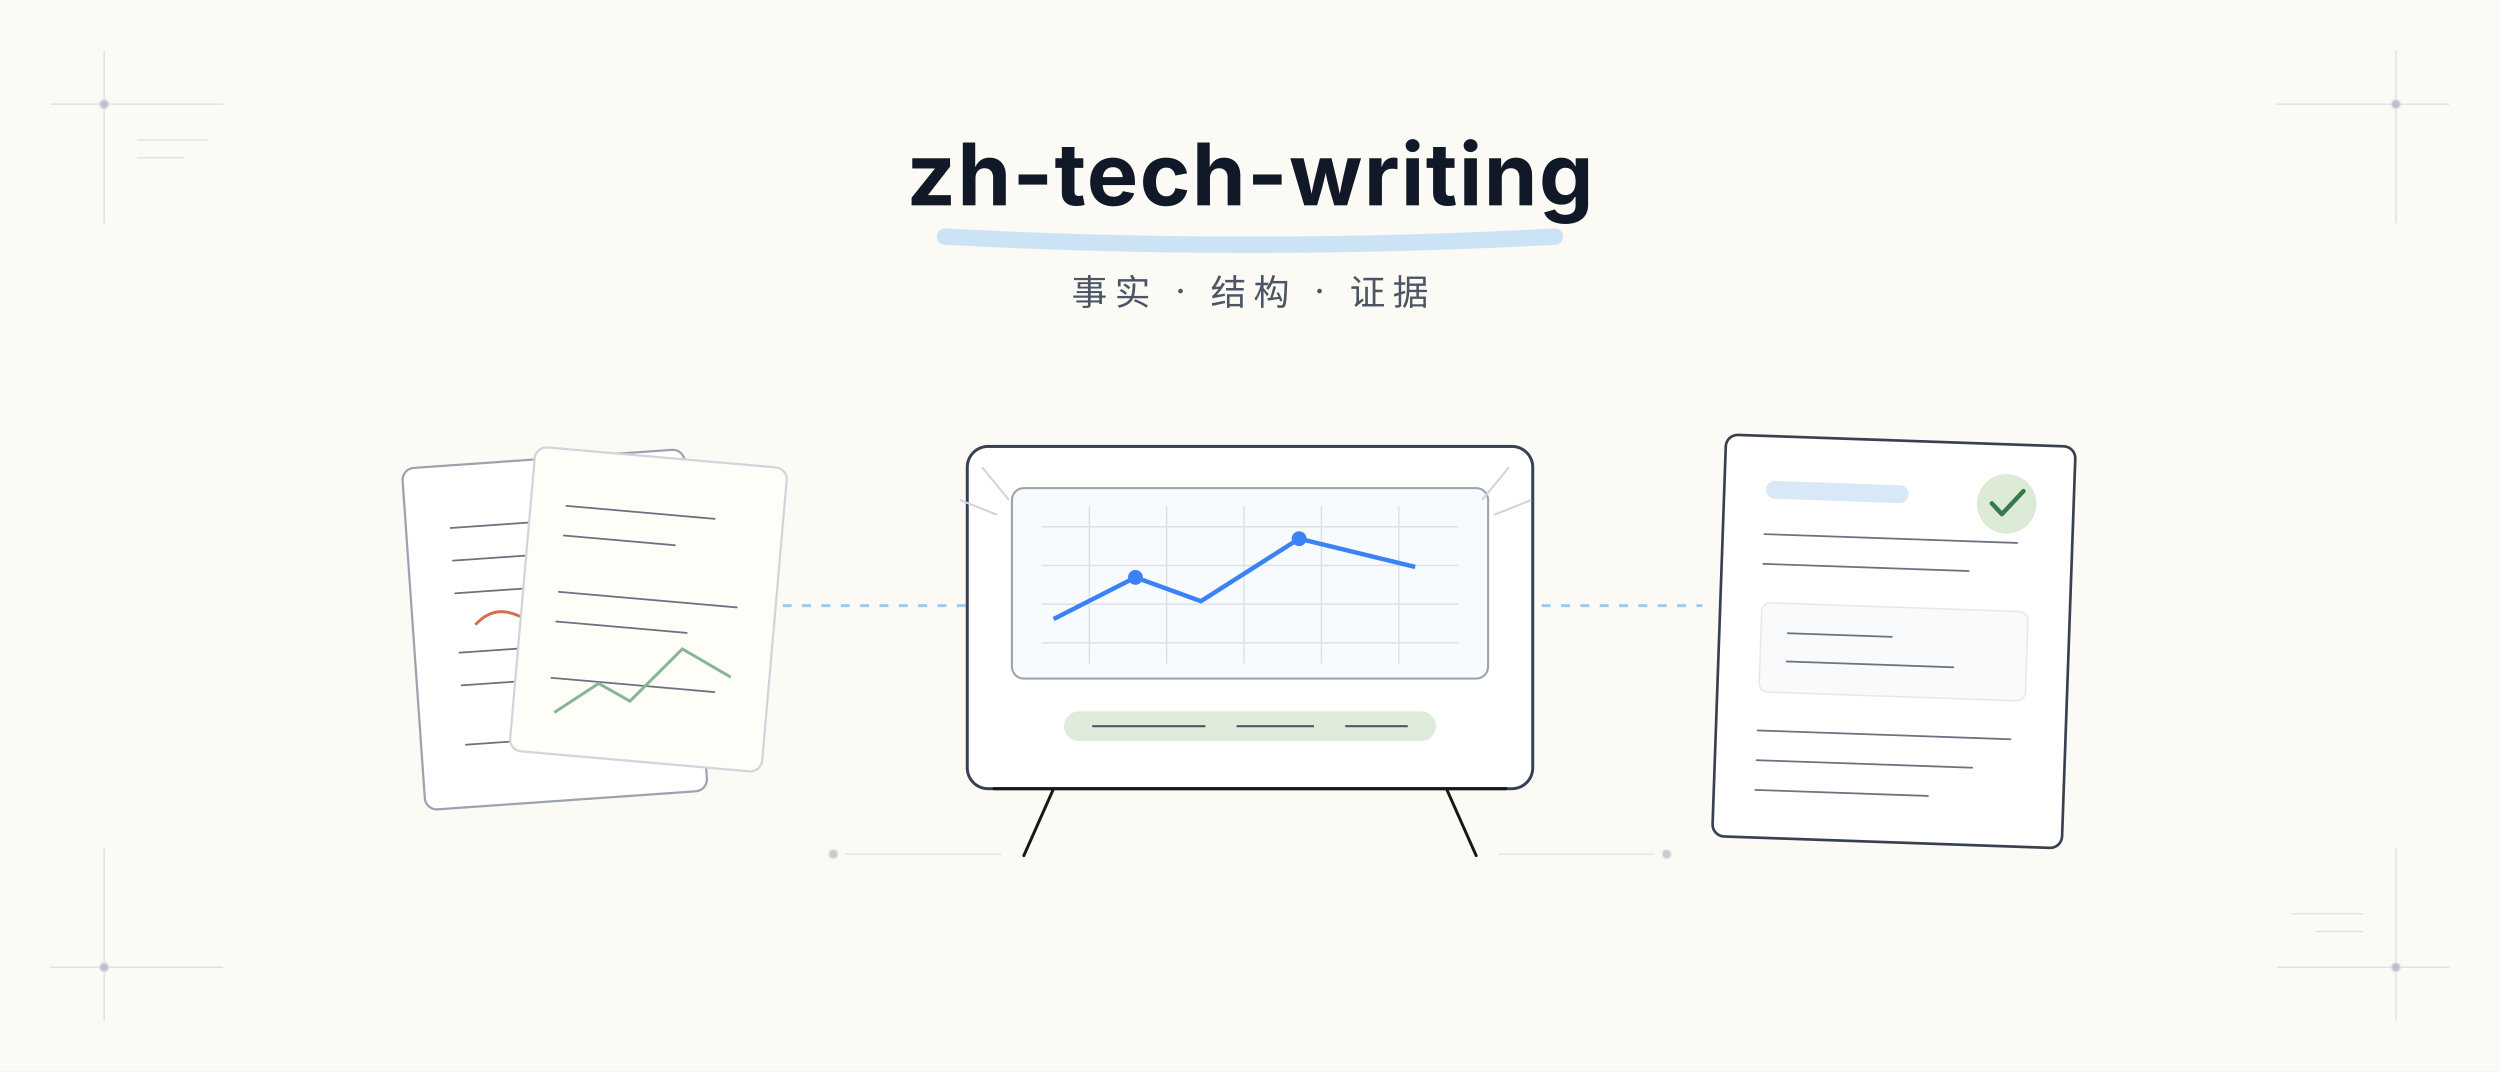
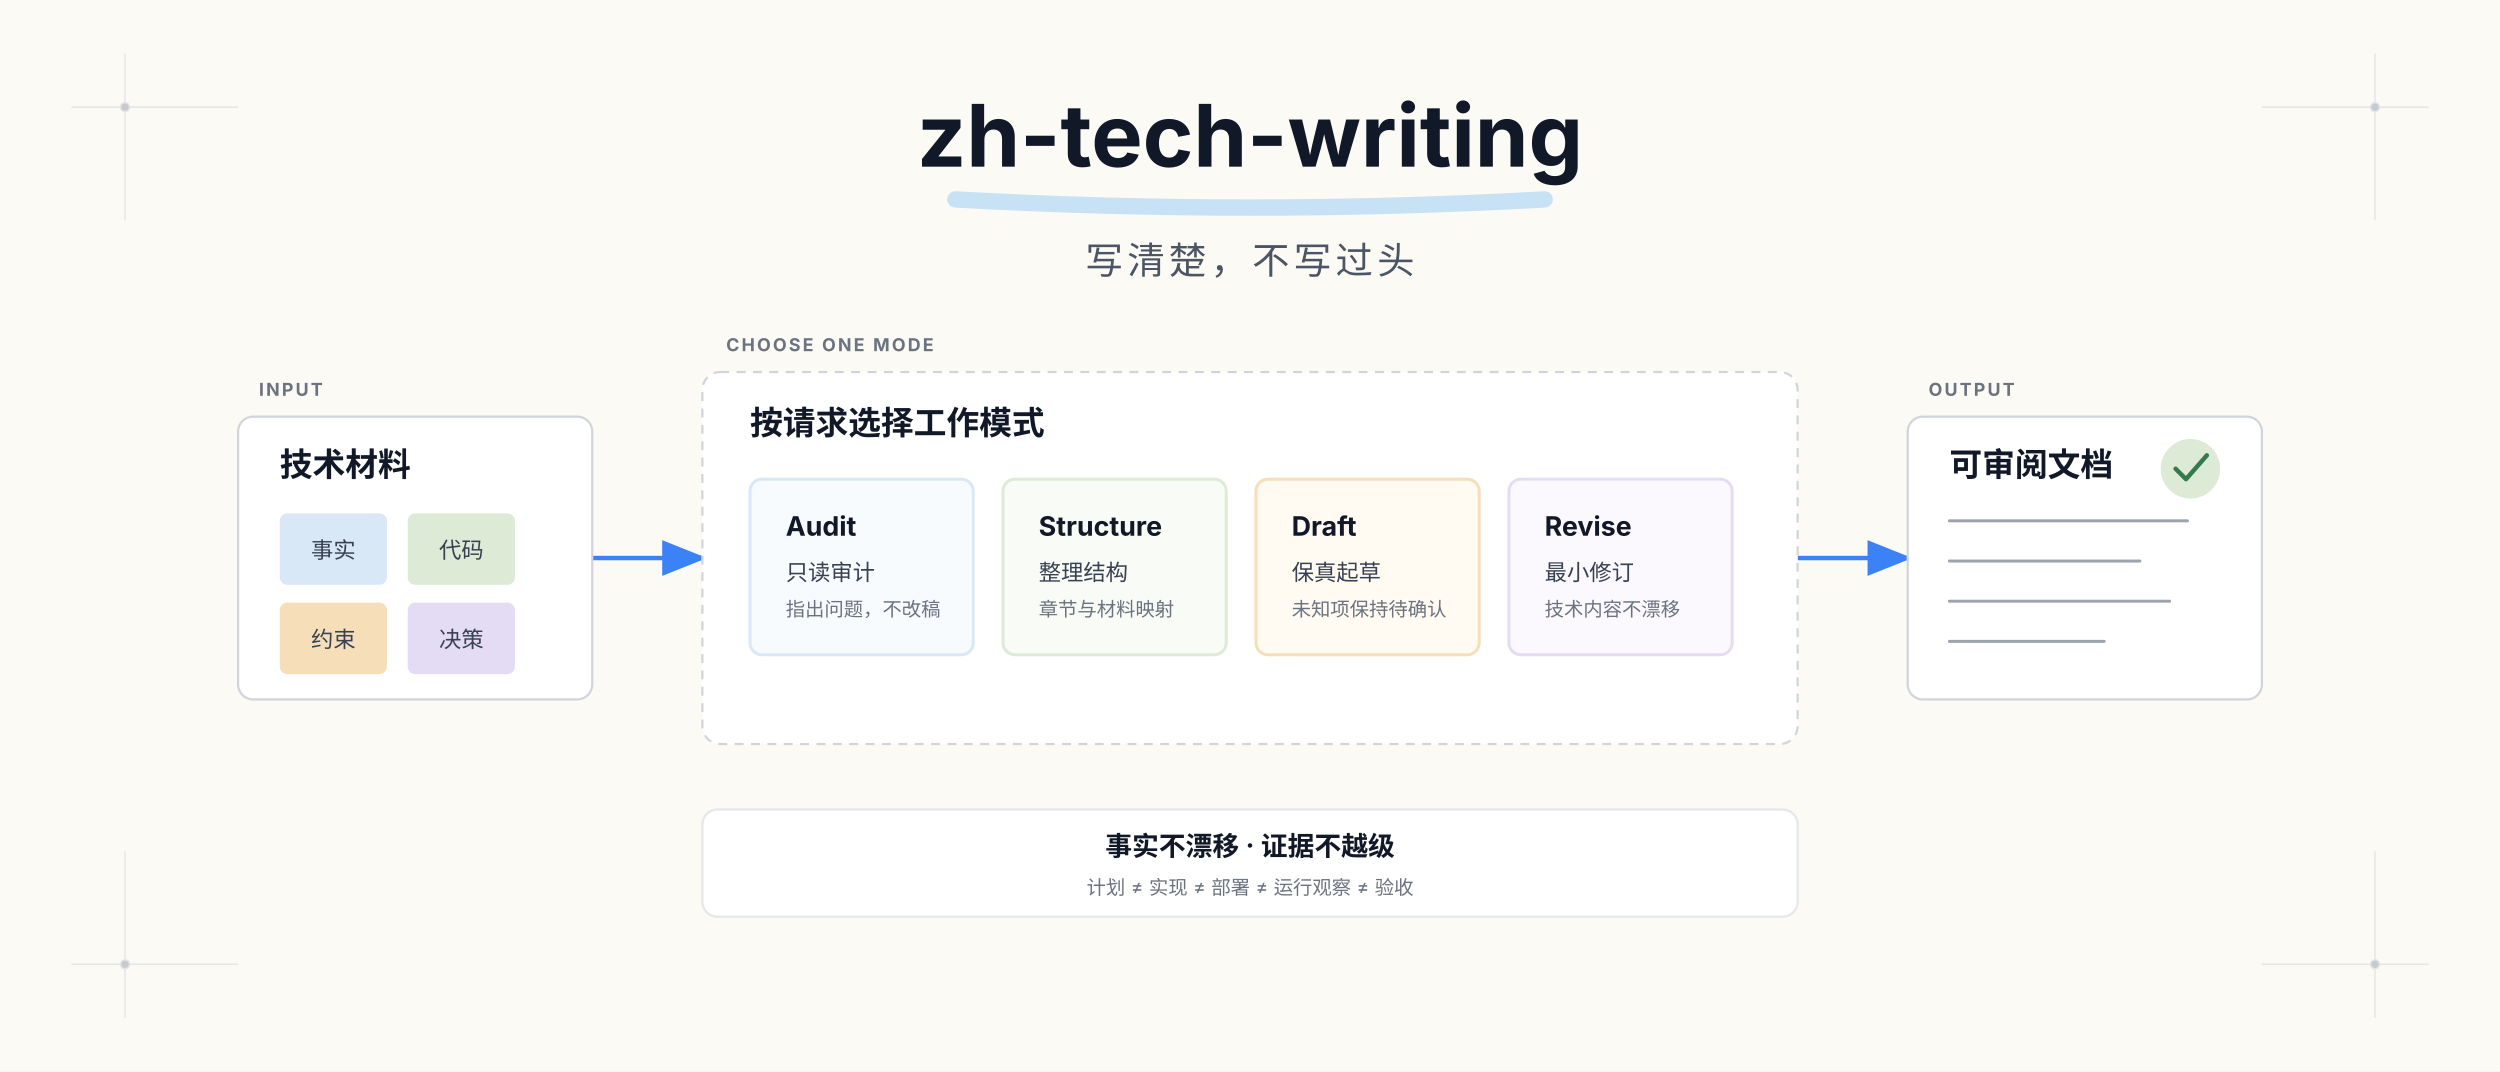
<svg xmlns="http://www.w3.org/2000/svg" viewBox="0 0 1680 720" width="1680" height="720" role="img" aria-labelledby="cover-title cover-desc">
  <style>
    text { font-family: -apple-system, BlinkMacSystemFont, "Segoe UI", "PingFang SC", "Microsoft YaHei", sans-serif; }
-     .ink { stroke: #171717; stroke-width: 2; fill: none; stroke-linecap: round; stroke-linejoin: round; }
-     .thin { stroke: #6b7280; stroke-width: 1.2; fill: none; stroke-linecap: round; }
-     .ghost { stroke: #d1d5db; stroke-width: 1; fill: none; }
+     .title { fill:#111827; font-size:58px; font-weight:680; }
+     .subtitle { fill:#4b5563; font-size:25px; font-weight:500; letter-spacing:3px; }
+     .section { fill:#6b7280; font-size:12px; font-weight:650; letter-spacing:.12em; }
+     .node-title { fill:#111827; font-size:22px; font-weight:650; }
+     .mode-title { fill:#111827; font-size:18px; font-weight:650; }
+     .body { fill:#374151; font-size:15px; }
+     .muted { fill:#6b7280; font-size:13px; }
+     .box { fill:#ffffff; stroke:#d1d5db; stroke-width:1.5; }
+     .edge { fill:none; stroke:#3b82f6; stroke-width:3; marker-end:url(#arrow-blue); }
  </style>
+   <defs>
+     <marker id="arrow-blue" markerWidth="10" markerHeight="8" refX="9" refY="4" orient="auto">
+       <polygon points="0 0,10 4,0 8" fill="#3b82f6" />
+     </marker>
+   </defs>
  <rect width="1680" height="720" fill="#fbfaf5" />
-   <g opacity="0.65" class="ghost">
-     <path d="M34 70H150M70 34V150" />
-     <circle cx="70" cy="70" r="3" fill="#9ca3af" />
-     <path d="M1530 70H1646M1610 34V150" />
-     <circle cx="1610" cy="70" r="3" fill="#9ca3af" />
-     <path d="M34 650H150M70 570V686" />
-     <circle cx="70" cy="650" r="3" fill="#9ca3af" />
-     <path d="M1530 650H1646M1610 570V686" />
-     <circle cx="1610" cy="650" r="3" fill="#9ca3af" />
-     <path d="M92 94h48M92 106h32M1540 614h48M1556 626h32" />
+   <g opacity="0.55" stroke="#d1d5db" stroke-width="1" fill="none">
+     <path d="M48 72H160M84 36V148" />
+     <circle cx="84" cy="72" r="3" fill="#9ca3af" />
+     <path d="M1520 72H1632M1596 36V148" />
+     <circle cx="1596" cy="72" r="3" fill="#9ca3af" />
+     <path d="M48 648H160M84 572V684" />
+     <circle cx="84" cy="648" r="3" fill="#9ca3af" />
+     <path d="M1520 648H1632M1596 572V684" />
+     <circle cx="1596" cy="648" r="3" fill="#9ca3af" />
  </g>
-   <text x="840" y="138" text-anchor="middle" font-size="58" font-weight="650" fill="#111827" letter-spacing="1">zh-tech-writing</text>
-   <path d="M635 159 Q840 170 1045 159" stroke="#b9daf5" stroke-width="11" opacity="0.72" fill="none" stroke-linecap="round" />
-   <text x="840" y="205" text-anchor="middle" font-size="24" fill="#4b5563" letter-spacing="5">事实 · 结构 · 证据</text>
-   <g transform="translate(270 315) rotate(-4)">
-     <rect x="0" y="0" width="190" height="230" rx="8" fill="#ffffff" stroke="#9ca3af" stroke-width="1.5" />
-     <path d="M30 42h92M30 64h132M30 86h106M30 126h130M30 148h75M30 188h118" class="thin" />
-     <path d="M42 108c30-28 49 33 80 2s46 24 58 8" stroke="#d66f4d" stroke-width="2" fill="none" />
-     <circle cx="147" cy="45" r="18" fill="#f5deb8" opacity="0.8" />
+   <text x="840" y="112" text-anchor="middle" class="title">zh-tech-writing</text>
+   <path d="M642 134 Q840 145 1038 134" stroke="#b9daf5" stroke-width="11" opacity="0.78" fill="none" stroke-linecap="round" />
+   <text x="840" y="184" text-anchor="middle" class="subtitle">写清楚，不写过头</text>
+   <path d="M398 375H472" class="edge" />
+   <path d="M1208 375H1282" class="edge" />
+   <g>
+     <text x="174" y="266" class="section">INPUT</text>
+     <rect x="160" y="280" width="238" height="190" rx="10" class="box" />
+     <text x="188" y="320" class="node-title">技术材料</text>
+     <g transform="translate(188 345)">
+       <rect x="0" y="0" width="72" height="48" rx="5" fill="#d9e8f6" />
+       <rect x="86" y="0" width="72" height="48" rx="5" fill="#dcead6" />
+       <rect x="0" y="60" width="72" height="48" rx="5" fill="#f5deb8" />
+       <rect x="86" y="60" width="72" height="48" rx="5" fill="#e4dcf4" />
+       <text x="36" y="30" text-anchor="middle" class="body">事实</text>
+       <text x="122" y="30" text-anchor="middle" class="body">代码</text>
+       <text x="36" y="90" text-anchor="middle" class="body">约束</text>
+       <text x="122" y="90" text-anchor="middle" class="body">决策</text>
+     </g>
  </g>
-   <g transform="translate(360 300) rotate(5)">
-     <rect x="0" y="0" width="170" height="205" rx="8" fill="#fffdf8" stroke="#d1d5db" stroke-width="1.5" />
-     <path d="M24 38h100M24 58h75M24 96h120M24 116h88M24 154h110" class="thin" />
-     <path d="M28 177l28-22 22 10 32-38 34 16" stroke="#86b792" stroke-width="2" fill="none" />
+   <g>
+     <text x="488" y="236" class="section">CHOOSE ONE MODE</text>
+     <rect x="472" y="250" width="736" height="250" rx="12" fill="#ffffff" stroke="#d1d5db" stroke-width="1.5" stroke-dasharray="6 5" />
+     <text x="504" y="292" class="node-title">按请求选择工作模式</text>
+     <g transform="translate(504 322)">
+       <rect x="0" y="0" width="150" height="118" rx="8" fill="#f7fbfe" stroke="#d9e8f6" stroke-width="2" />
+       <rect x="170" y="0" width="150" height="118" rx="8" fill="#f8fbf6" stroke="#dcead6" stroke-width="2" />
+       <rect x="340" y="0" width="150" height="118" rx="8" fill="#fffaf2" stroke="#f5deb8" stroke-width="2" />
+       <rect x="510" y="0" width="150" height="118" rx="8" fill="#fbf9fe" stroke="#e4dcf4" stroke-width="2" />
+       <text x="24" y="38" class="mode-title">Audit</text>
+       <text x="24" y="68" class="body">只读审计</text>
+       <text x="24" y="92" class="muted">指出问题，不改稿</text>
+       <text x="194" y="38" class="mode-title">Structure</text>
+       <text x="194" y="68" class="body">整理结构</text>
+       <text x="194" y="92" class="muted">章节与材料映射</text>
+       <text x="364" y="38" class="mode-title">Draft</text>
+       <text x="364" y="68" class="body">保真起草</text>
+       <text x="364" y="92" class="muted">未知项保持待确认</text>
+       <text x="534" y="38" class="mode-title">Revise</text>
+       <text x="534" y="68" class="body">最小修订</text>
+       <text x="534" y="92" class="muted">技术内容不漂移</text>
+     </g>
  </g>
-   <path d="M526 407 C595 407 610 407 660 407" stroke="#9ec9ed" stroke-width="2" fill="none" stroke-dasharray="6 7" />
-   <path d="M1010 407 C1060 407 1075 407 1144 407" stroke="#9ec9ed" stroke-width="2" fill="none" stroke-dasharray="6 7" />
-   <g transform="translate(650 300)">
-     <rect x="0" y="0" width="380" height="230" rx="14" fill="#ffffff" stroke="#374151" stroke-width="2" />
-     <rect x="30" y="28" width="320" height="128" rx="8" fill="#f8fbfd" stroke="#9ca3af" stroke-width="1.4" />
-     <g class="ghost" opacity="0.7">
-       <path d="M50 54h280M50 80h280M50 106h280M50 132h280" />
-       <path d="M82 40v106M134 40v106M186 40v106M238 40v106M290 40v106" />
-     </g>
-     <path d="M58 116l55-28 44 16 66-42 78 19" stroke="#3b82f6" stroke-width="3" fill="none" />
-     <circle cx="113" cy="88" r="5" fill="#3b82f6" />
-     <circle cx="223" cy="62" r="5" fill="#3b82f6" />
-     <rect x="65" y="178" width="250" height="20" rx="10" fill="#dcead6" opacity="0.9" />
-     <path d="M84 188h76M181 188h52M254 188h42" stroke="#4b5563" stroke-width="1.4" />
-     <path d="M18 230h344M58 230l-20 45M322 230l20 45" class="ink" />
-     <path d="M346 36l18-22M354 46l25-10M28 36L10 14M20 46L-5 36" stroke="#d1d5db" stroke-width="1.4" />
+   <g>
+     <text x="1296" y="266" class="section">OUTPUT</text>
+     <rect x="1282" y="280" width="238" height="190" rx="10" class="box" />
+     <text x="1310" y="320" class="node-title">可审阅文档</text>
+     <path d="M1310 350h160M1310 377h128M1310 404h148M1310 431h104" stroke="#9ca3af" stroke-width="2" stroke-linecap="round" />
+     <circle cx="1472" cy="315" r="20" fill="#dcead6" />
+     <path d="M1462 315l7 7 14-16" stroke="#357a4d" stroke-width="3" fill="none" stroke-linecap="round" stroke-linejoin="round" />
  </g>
-   <g transform="translate(1160 292) rotate(2)">
-     <rect x="0" y="0" width="235" height="270" rx="8" fill="#ffffff" stroke="#374151" stroke-width="1.8" />
-     <rect x="28" y="30" width="96" height="12" rx="6" fill="#d9e8f6" />
-     <path d="M28 66h170M28 86h138" class="thin" />
-     <rect x="28" y="112" width="179" height="60" rx="6" fill="#f9fafb" stroke="#e5e7eb" />
-     <path d="M46 132h70M46 151h112" class="thin" />
-     <path d="M28 198h170M28 218h145M28 238h116" class="thin" />
-     <circle cx="190" cy="40" r="20" fill="#dcead6" />
-     <path d="M180 40l7 7 14-16" stroke="#357a4d" stroke-width="3" fill="none" stroke-linecap="round" stroke-linejoin="round" />
-   </g>
-   <g opacity="0.55" class="ghost">
-     <path d="M568 574h105M1007 574h105" />
-     <circle cx="560" cy="574" r="3" fill="#9ca3af" />
-     <circle cx="1120" cy="574" r="3" fill="#9ca3af" />
+   <g>
+     <rect x="472" y="544" width="736" height="72" rx="10" fill="#ffffff" stroke="#e5e7eb" stroke-width="1.5" />
+     <text x="840" y="575" text-anchor="middle" class="mode-title">事实不漂移 · 证据不越级</text>
+     <text x="840" y="601" text-anchor="middle" class="muted">计划 ≠ 实现 ≠ 部署 ≠ 运行观察 ≠ 验收</text>
  </g>
</svg>
